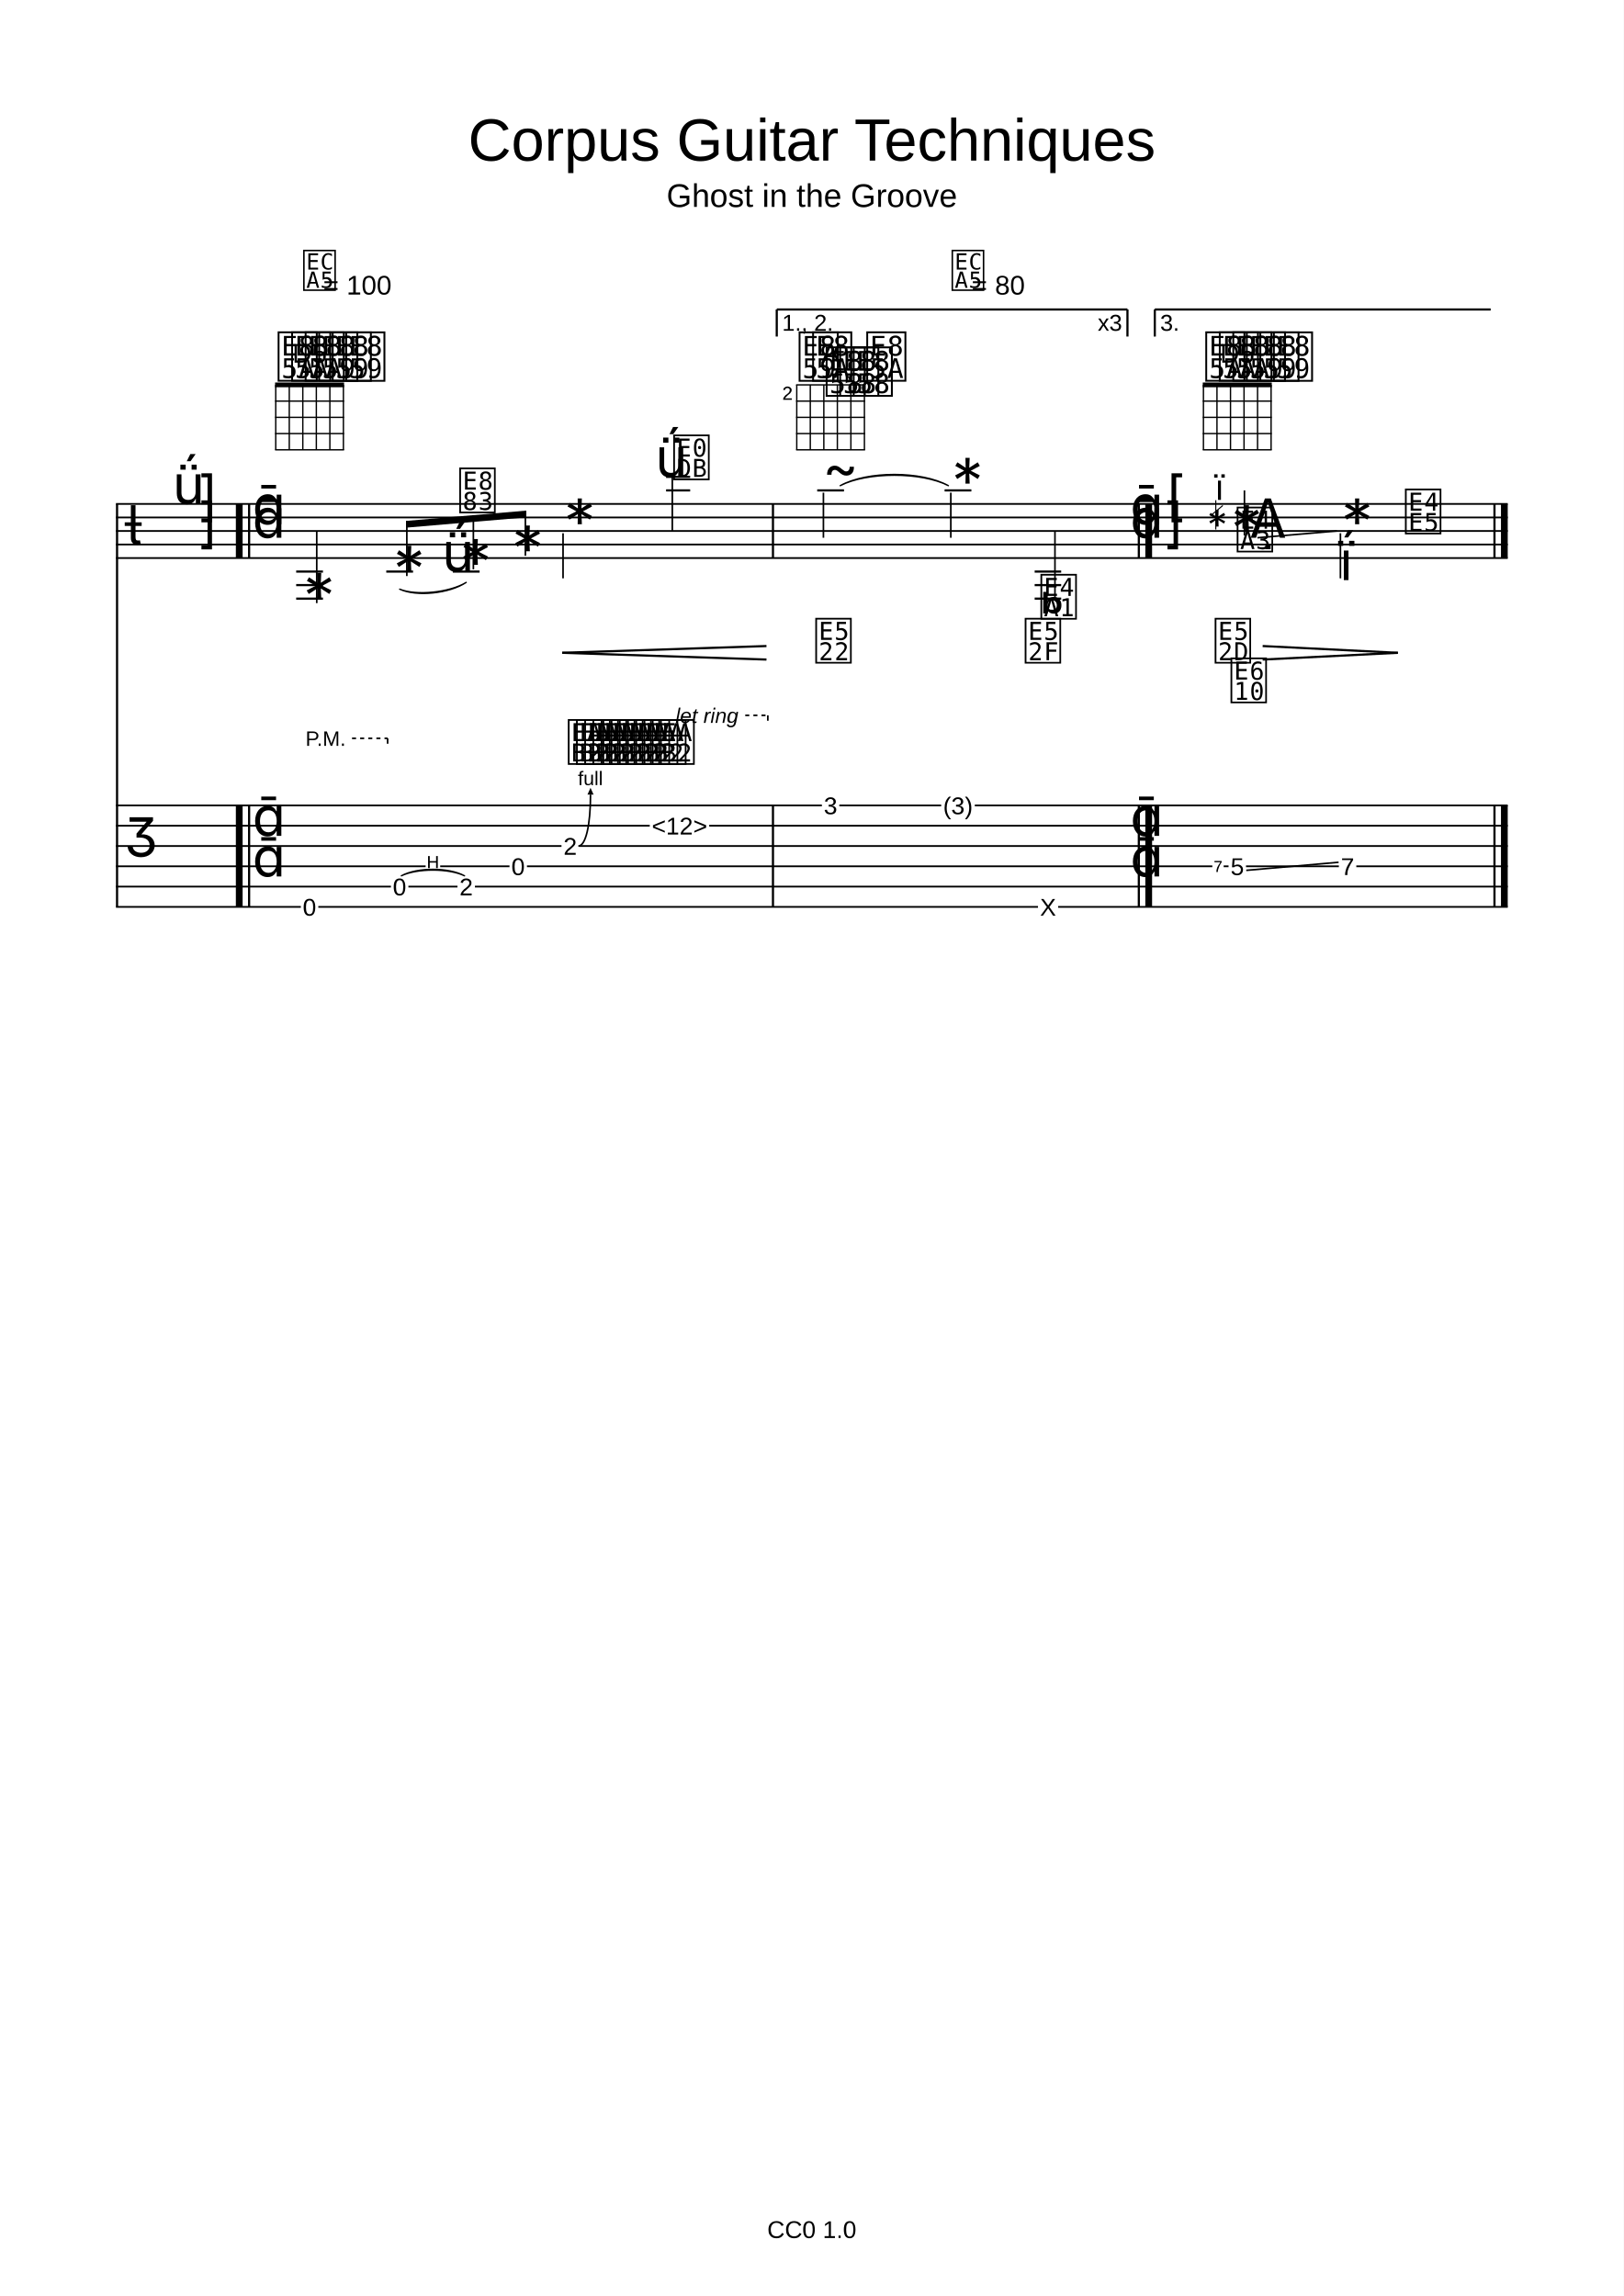
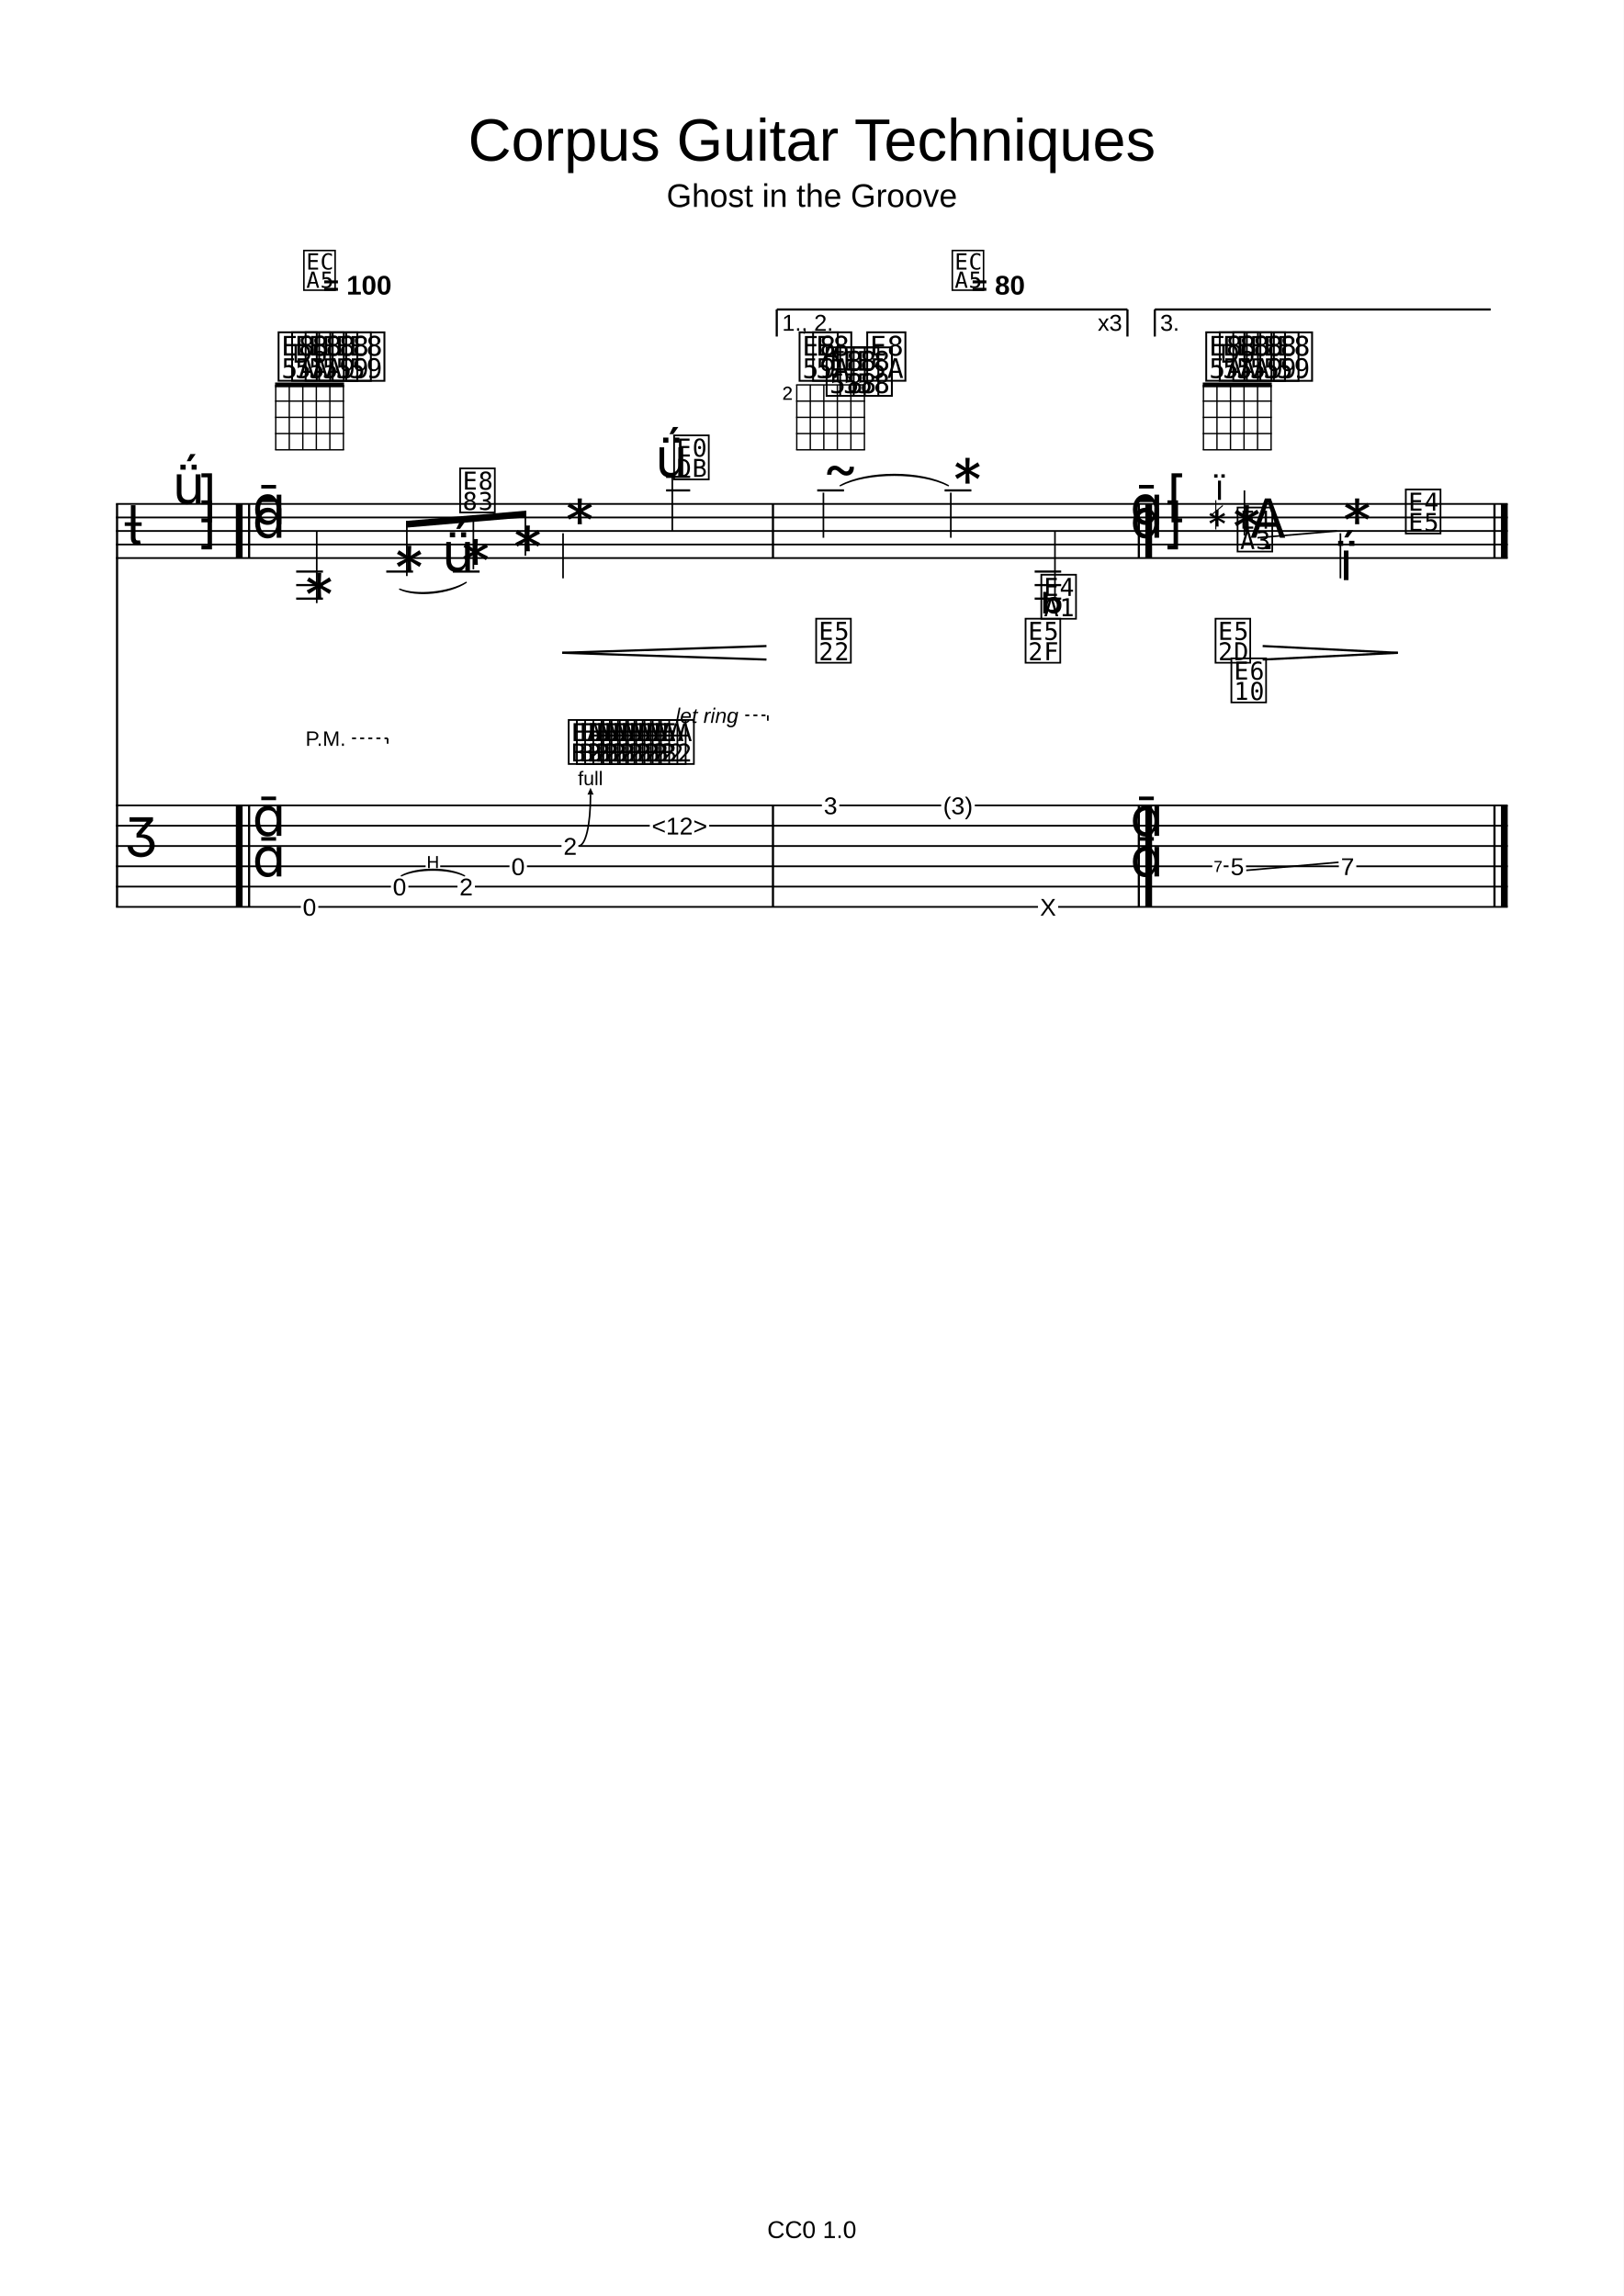
<svg xmlns="http://www.w3.org/2000/svg" width="1200" height="1697.143" viewBox="0 0 120 169.714">
  <style>@font-face{font-family:"Bravura";src:url("Bravura.otf")}text{font-family:"Bravura";font-size:4px}text.t{font-family:Arial,Helvetica,sans-serif}</style>
  <rect x="0" y="0" width="120" height="169.714" fill="white" />
  <g fill="black" stroke="black">
    <line class="staffLine" x1="8.571" y1="37.249" x2="111.429" y2="37.249" stroke-width="0.13" />
    <line class="staffLine" x1="8.571" y1="38.249" x2="111.429" y2="38.249" stroke-width="0.13" />
    <line class="staffLine" x1="8.571" y1="39.249" x2="111.429" y2="39.249" stroke-width="0.13" />
    <line class="staffLine" x1="8.571" y1="40.249" x2="111.429" y2="40.249" stroke-width="0.13" />
    <line class="staffLine" x1="8.571" y1="41.249" x2="111.429" y2="41.249" stroke-width="0.13" />
    <line class="barline" x1="17.681" y1="37.249" x2="17.681" y2="41.249" stroke-width="0.5" />
    <line class="barline" x1="18.411" y1="37.249" x2="18.411" y2="41.249" stroke-width="0.16" />
    <line class="ledgerLine" x1="21.889" y1="42.249" x2="23.869" y2="42.249" stroke-width="0.16" />
    <line class="ledgerLine" x1="21.889" y1="43.249" x2="23.869" y2="43.249" stroke-width="0.16" />
    <line class="ledgerLine" x1="21.889" y1="44.249" x2="23.869" y2="44.249" stroke-width="0.16" />
    <line class="stem" x1="23.409" y1="44.581" x2="23.409" y2="39.249" stroke-width="0.12" />
    <line class="ledgerLine" x1="28.547" y1="42.249" x2="30.527" y2="42.249" stroke-width="0.16" />
    <line class="ledgerLine" x1="33.465" y1="42.249" x2="35.445" y2="42.249" stroke-width="0.16" />
    <line class="stem" x1="41.612" y1="39.417" x2="41.612" y2="42.749" stroke-width="0.12" />
    <line class="ledgerLine" x1="49.227" y1="36.249" x2="51.007" y2="36.249" stroke-width="0.16" />
    <line class="ledgerLine" x1="49.227" y1="35.249" x2="51.007" y2="35.249" stroke-width="0.16" />
    <line class="stem" x1="49.687" y1="35.249" x2="49.687" y2="39.249" stroke-width="0.12" />
    <line class="stem" x1="30.067" y1="42.581" x2="30.067" y2="38.499" stroke-width="0.12" />
    <line class="stem" x1="34.985" y1="42.081" x2="34.985" y2="38.078" stroke-width="0.12" />
    <line class="stem" x1="38.828" y1="41.081" x2="38.828" y2="37.749" stroke-width="0.12" />
    <line class="barline" x1="57.126" y1="37.249" x2="57.126" y2="41.249" stroke-width="0.16" />
    <line class="ledgerLine" x1="60.395" y1="36.249" x2="62.375" y2="36.249" stroke-width="0.16" />
    <line class="stem" x1="60.855" y1="36.417" x2="60.855" y2="39.749" stroke-width="0.12" />
    <line class="ledgerLine" x1="69.81" y1="36.249" x2="71.79" y2="36.249" stroke-width="0.16" />
    <line class="stem" x1="70.27" y1="36.417" x2="70.27" y2="39.749" stroke-width="0.12" />
    <line class="ledgerLine" x1="76.467" y1="42.249" x2="78.427" y2="42.249" stroke-width="0.16" />
    <line class="ledgerLine" x1="76.467" y1="43.249" x2="78.427" y2="43.249" stroke-width="0.16" />
    <line class="ledgerLine" x1="76.467" y1="44.249" x2="78.427" y2="44.249" stroke-width="0.16" />
    <line class="stem" x1="77.967" y1="44.305" x2="77.967" y2="39.249" stroke-width="0.12" />
    <line class="barline" x1="84.165" y1="37.249" x2="84.165" y2="41.249" stroke-width="0.16" />
    <line class="barline" x1="84.895" y1="37.249" x2="84.895" y2="41.249" stroke-width="0.5" />
    <line class="stem" x1="91.97" y1="39.581" x2="91.97" y2="36.249" stroke-width="0.12" />
    <line class="stem" x1="89.853" y1="39.139" x2="89.853" y2="36.974" stroke-width="0.078" />
    <line class="flag" x1="89.593" y1="38.014" x2="90.373" y2="37.364" stroke-width="0.078" />
    <line class="stem" x1="99.064" y1="39.417" x2="99.064" y2="42.749" stroke-width="0.12" />
    <line class="slide" x1="92.93" y1="39.749" x2="98.804" y2="39.249" stroke-width="0.12" />
    <line class="barline" x1="110.449" y1="37.249" x2="110.449" y2="41.249" stroke-width="0.16" />
    <line class="barline" x1="111.179" y1="37.249" x2="111.179" y2="41.249" stroke-width="0.5" />
    <line class="chord" x1="25.379" y1="28.449" x2="25.379" y2="33.249" stroke-width="0.1" />
    <line class="chord" x1="24.379" y1="28.449" x2="24.379" y2="33.249" stroke-width="0.1" />
    <line class="chord" x1="23.379" y1="28.449" x2="23.379" y2="33.249" stroke-width="0.1" />
    <line class="chord" x1="22.379" y1="28.449" x2="22.379" y2="33.249" stroke-width="0.1" />
    <line class="chord" x1="21.379" y1="28.449" x2="21.379" y2="33.249" stroke-width="0.1" />
    <line class="chord" x1="20.379" y1="28.449" x2="20.379" y2="33.249" stroke-width="0.1" />
    <line class="chord" x1="20.329" y1="28.449" x2="25.429" y2="28.449" stroke-width="0.35" />
    <line class="chord" x1="20.329" y1="29.649" x2="25.429" y2="29.649" stroke-width="0.1" />
    <line class="chord" x1="20.329" y1="30.849" x2="25.429" y2="30.849" stroke-width="0.1" />
    <line class="chord" x1="20.329" y1="32.049" x2="25.429" y2="32.049" stroke-width="0.1" />
    <line class="chord" x1="20.329" y1="33.249" x2="25.429" y2="33.249" stroke-width="0.1" />
    <line class="chord" x1="63.885" y1="28.449" x2="63.885" y2="33.249" stroke-width="0.1" />
    <line class="chord" x1="62.885" y1="28.449" x2="62.885" y2="33.249" stroke-width="0.1" />
    <line class="chord" x1="61.885" y1="28.449" x2="61.885" y2="33.249" stroke-width="0.1" />
    <line class="chord" x1="60.885" y1="28.449" x2="60.885" y2="33.249" stroke-width="0.1" />
    <line class="chord" x1="59.885" y1="28.449" x2="59.885" y2="33.249" stroke-width="0.1" />
    <line class="chord" x1="58.885" y1="28.449" x2="58.885" y2="33.249" stroke-width="0.1" />
    <line class="chord" x1="58.835" y1="28.449" x2="63.935" y2="28.449" stroke-width="0.1" />
    <line class="chord" x1="58.835" y1="29.649" x2="63.935" y2="29.649" stroke-width="0.1" />
    <line class="chord" x1="58.835" y1="30.849" x2="63.935" y2="30.849" stroke-width="0.1" />
    <line class="chord" x1="58.835" y1="32.049" x2="63.935" y2="32.049" stroke-width="0.1" />
    <line class="chord" x1="58.835" y1="33.249" x2="63.935" y2="33.249" stroke-width="0.1" />
    <line class="chord" x1="93.94" y1="28.449" x2="93.94" y2="33.249" stroke-width="0.1" />
    <line class="chord" x1="92.94" y1="28.449" x2="92.94" y2="33.249" stroke-width="0.1" />
    <line class="chord" x1="91.94" y1="28.449" x2="91.94" y2="33.249" stroke-width="0.1" />
    <line class="chord" x1="90.94" y1="28.449" x2="90.94" y2="33.249" stroke-width="0.1" />
    <line class="chord" x1="89.94" y1="28.449" x2="89.94" y2="33.249" stroke-width="0.1" />
    <line class="chord" x1="88.94" y1="28.449" x2="88.94" y2="33.249" stroke-width="0.1" />
    <line class="chord" x1="88.89" y1="28.449" x2="93.99" y2="28.449" stroke-width="0.35" />
    <line class="chord" x1="88.89" y1="29.649" x2="93.99" y2="29.649" stroke-width="0.1" />
    <line class="chord" x1="88.89" y1="30.849" x2="93.99" y2="30.849" stroke-width="0.1" />
    <line class="chord" x1="88.89" y1="32.049" x2="93.99" y2="32.049" stroke-width="0.1" />
    <line class="chord" x1="88.89" y1="33.249" x2="93.99" y2="33.249" stroke-width="0.1" />
    <line class="hairpin" x1="41.552" y1="48.253" x2="56.646" y2="47.753" stroke-width="0.16" />
    <line class="hairpin" x1="41.552" y1="48.253" x2="56.646" y2="48.753" stroke-width="0.16" />
    <line class="hairpin" x1="93.316" y1="47.753" x2="103.311" y2="48.253" stroke-width="0.16" />
    <line class="hairpin" x1="93.316" y1="48.753" x2="103.311" y2="48.253" stroke-width="0.16" />
    <line class="staffLine" x1="8.571" y1="59.535" x2="111.429" y2="59.535" stroke-width="0.13" />
    <line class="staffLine" x1="8.571" y1="61.035" x2="111.429" y2="61.035" stroke-width="0.13" />
    <line class="staffLine" x1="8.571" y1="62.535" x2="111.429" y2="62.535" stroke-width="0.13" />
    <line class="staffLine" x1="8.571" y1="64.035" x2="111.429" y2="64.035" stroke-width="0.13" />
    <line class="staffLine" x1="8.571" y1="65.535" x2="111.429" y2="65.535" stroke-width="0.13" />
    <line class="staffLine" x1="8.571" y1="67.035" x2="111.429" y2="67.035" stroke-width="0.13" />
    <line class="barline" x1="17.681" y1="59.535" x2="17.681" y2="67.035" stroke-width="0.5" />
    <line class="barline" x1="18.411" y1="59.535" x2="18.411" y2="67.035" stroke-width="0.16" />
    <line class="barline" x1="57.126" y1="59.535" x2="57.126" y2="67.035" stroke-width="0.16" />
    <line class="barline" x1="84.165" y1="59.535" x2="84.165" y2="67.035" stroke-width="0.16" />
    <line class="barline" x1="84.895" y1="59.535" x2="84.895" y2="67.035" stroke-width="0.5" />
    <line class="slide" x1="92.09" y1="64.335" x2="98.943" y2="63.735" stroke-width="0.12" />
    <line class="barline" x1="110.449" y1="59.535" x2="110.449" y2="67.035" stroke-width="0.16" />
    <line class="barline" x1="111.179" y1="59.535" x2="111.179" y2="67.035" stroke-width="0.5" />
    <line class="technique" x1="26.016" y1="54.575" x2="28.647" y2="54.575" stroke-width="0.12" stroke-dasharray="0.3" />
    <line class="technique" x1="28.647" y1="54.575" x2="28.647" y2="54.975" stroke-width="0.12" />
    <line class="technique" x1="55.077" y1="52.875" x2="56.746" y2="52.875" stroke-width="0.12" stroke-dasharray="0.3" />
    <line class="technique" x1="56.746" y1="52.875" x2="56.746" y2="53.275" stroke-width="0.12" />
    <line class="volta" x1="57.406" y1="22.876" x2="83.325" y2="22.876" stroke-width="0.16" />
    <line class="volta" x1="57.406" y1="22.876" x2="57.406" y2="24.876" stroke-width="0.16" />
    <line class="volta" x1="83.325" y1="22.876" x2="83.325" y2="24.876" stroke-width="0.16" />
    <line class="volta" x1="85.345" y1="22.876" x2="110.169" y2="22.876" stroke-width="0.16" />
    <line class="volta" x1="85.345" y1="22.876" x2="85.345" y2="24.876" stroke-width="0.16" />
    <line class="barline" x1="8.651" y1="37.249" x2="8.651" y2="67.035" stroke-width="0.16" />
    <polygon class="beam" stroke="none" points="30.007,38.504 38.888,37.743 38.888,38.243 30.007,39.004" />
    <text class="clef" x="9.171" y="40.249" stroke="none"></text>
    <text class="keySignature" x="12.755" y="37.249" stroke="none"></text>
    <text class="timeSignature" x="14.651" y="38.249" stroke="none"></text>
    <text class="timeSignature" x="14.651" y="40.249" stroke="none"></text>
    <text class="repeat" x="18.651" y="38.749" stroke="none"></text>
    <text class="repeat" x="18.651" y="39.749" stroke="none"></text>
    <text class="notehead" x="22.289" y="44.749" stroke="none"></text>
    <text class="notehead" x="28.947" y="42.749" stroke="none"></text>
    <text class="notehead" x="33.865" y="42.249" stroke="none"></text>
    <text class="accidental" x="32.669" y="42.249" stroke="none"></text>
    <text class="notehead" x="37.708" y="41.249" stroke="none"></text>
    <text class="notehead" x="41.552" y="39.249" stroke="none"></text>
    <text class="notehead" x="49.627" y="35.249" stroke="none"></text>
    <text class="accidental" x="48.431" y="35.249" stroke="none"></text>
    <text class="tuplet" x="33.816" y="37.692" stroke="none"></text>
    <text class="notehead" x="60.795" y="36.249" stroke="none"></text>
    <text class="notehead" x="70.21" y="36.249" stroke="none"></text>
    <text class="notehead" x="76.867" y="44.749" stroke="none"></text>
    <text class="articulation" x="76.769" y="45.549" stroke="none"></text>
    <text class="repeat" x="83.525" y="38.749" stroke="none"></text>
    <text class="repeat" x="83.525" y="39.749" stroke="none"></text>
    <text class="timeSignature" x="86.143" y="38.249" stroke="none"></text>
    <text class="timeSignature" x="86.045" y="40.249" stroke="none"></text>
    <text class="notehead" x="90.85" y="39.749" stroke="none"></text>
    <text class="dot" x="92.33" y="39.749" stroke="none"></text>
    <text class="notehead" x="89.125" y="39.249" style="font-size:2.6px" stroke="none"></text>
    <text class="flag" x="89.814" y="36.948" style="font-size:2.6px" stroke="none"></text>
    <text class="articulation" x="91.272" y="40.581" stroke="none"></text>
    <text class="notehead" x="99.004" y="39.249" stroke="none"></text>
    <text class="flag" x="99.004" y="42.881" stroke="none"></text>
    <text class="rest" x="103.707" y="39.249" stroke="none"></text>
    <text class="chord" x="25.377" y="27.941" style="font-size:4.4px" stroke="none"></text>
    <text class="chord" x="24.377" y="27.941" style="font-size:4.4px" stroke="none"></text>
    <text class="chord" x="23.377" y="27.941" style="font-size:4.4px" stroke="none"></text>
    <text class="chord" x="22.377" y="27.936" style="font-size:4.4px" stroke="none"></text>
    <text class="chord" x="21.377" y="27.936" style="font-size:4.4px" stroke="none"></text>
    <text class="chord" x="20.377" y="27.936" style="font-size:4.4px" stroke="none"></text>
    <text class="chord" x="63.882" y="27.936" style="font-size:4.4px" stroke="none"></text>
    <text class="chord" x="62.882" y="29.051" style="font-size:4.4px" stroke="none"></text>
    <text class="chord" x="61.882" y="29.051" style="font-size:4.4px" stroke="none"></text>
    <text class="chord" x="60.882" y="29.051" style="font-size:4.4px" stroke="none"></text>
    <text class="chord" x="59.882" y="27.936" style="font-size:4.4px" stroke="none"></text>
    <text class="chord" x="58.882" y="27.941" style="font-size:4.4px" stroke="none"></text>
    <text class="chord" x="93.938" y="27.941" style="font-size:4.4px" stroke="none"></text>
    <text class="chord" x="92.938" y="27.941" style="font-size:4.4px" stroke="none"></text>
    <text class="chord" x="91.938" y="27.941" style="font-size:4.4px" stroke="none"></text>
    <text class="chord" x="90.938" y="27.936" style="font-size:4.4px" stroke="none"></text>
    <text class="chord" x="89.938" y="27.936" style="font-size:4.4px" stroke="none"></text>
    <text class="chord" x="88.938" y="27.936" style="font-size:4.4px" stroke="none"></text>
    <text class="dynamic" x="60.129" y="48.801" stroke="none"></text>
    <text class="dynamic" x="75.605" y="48.801" stroke="none"></text>
    <text class="dynamic" x="89.644" y="48.801" stroke="none"></text>
    <text class="clef" x="9.183" y="63.317" stroke="none"></text>
    <text class="repeat" x="18.651" y="61.785" stroke="none"></text>
    <text class="repeat" x="18.651" y="64.785" stroke="none"></text>
    <text class="repeat" x="83.525" y="61.785" stroke="none"></text>
    <text class="repeat" x="83.525" y="64.785" stroke="none"></text>
    <text class="vibrato" x="41.838" y="56.283" stroke="none"></text>
    <text class="vibrato" x="42.446" y="56.283" stroke="none"></text>
    <text class="vibrato" x="43.054" y="56.283" stroke="none"></text>
    <text class="vibrato" x="43.662" y="56.283" stroke="none"></text>
    <text class="vibrato" x="44.27" y="56.283" stroke="none"></text>
    <text class="vibrato" x="44.878" y="56.283" stroke="none"></text>
    <text class="vibrato" x="45.486" y="56.283" stroke="none"></text>
    <text class="vibrato" x="46.094" y="56.283" stroke="none"></text>
    <text class="vibrato" x="46.702" y="56.283" stroke="none"></text>
    <text class="vibrato" x="47.31" y="56.283" stroke="none"></text>
    <text class="vibrato" x="47.918" y="56.283" stroke="none"></text>
    <text class="vibrato" x="48.526" y="56.283" stroke="none"></text>
    <text class="technique" x="90.816" y="51.733" stroke="none"></text>
    <text class="tempo" x="22.289" y="21.276" style="font-size:3.6px" stroke="none"></text>
    <text class="tempo" x="70.21" y="21.276" style="font-size:3.6px" stroke="none"></text>
    <text class="t credit" x="60" y="11.871" style="font-size:4.4px" text-anchor="middle" stroke="none">Corpus Guitar Techniques</text>
    <text class="t credit" x="60" y="15.295" style="font-size:2.4px" text-anchor="middle" stroke="none">Ghost in the Groove</text>
    <text class="t chord" x="22.879" y="26.808" style="font-size:2px" text-anchor="middle" stroke="none">D5</text>
    <text class="t chord" x="61.385" y="26.808" style="font-size:2px" text-anchor="middle" stroke="none">A</text>
    <text class="t chord" x="58.585" y="29.553" style="font-size:1.4px" text-anchor="end" stroke="none">2</text>
    <text class="t chord" x="91.44" y="26.808" style="font-size:2px" text-anchor="middle" stroke="none">D5</text>
    <rect class="knockout" x="22.235" y="66.243" width="1.289" height="1.584" fill="white" stroke="none" />
    <text class="t fretNumber" x="22.879" y="67.683" style="font-size:1.8px" text-anchor="middle" stroke="none">0</text>
    <rect class="knockout" x="28.892" y="64.743" width="1.289" height="1.584" fill="white" stroke="none" />
    <text class="t fretNumber" x="29.537" y="66.183" style="font-size:1.8px" text-anchor="middle" stroke="none">0</text>
    <rect class="knockout" x="33.81" y="64.743" width="1.289" height="1.584" fill="white" stroke="none" />
    <text class="t fretNumber" x="34.455" y="66.183" style="font-size:1.8px" text-anchor="middle" stroke="none">2</text>
    <rect class="knockout" x="31.458" y="63.127" width="1.075" height="1.144" fill="white" stroke="none" />
    <text class="t technique" x="31.996" y="64.167" style="font-size:1.3px" text-anchor="middle" stroke="none">H</text>
    <rect class="knockout" x="37.654" y="63.243" width="1.289" height="1.584" fill="white" stroke="none" />
    <text class="t fretNumber" x="38.298" y="64.683" style="font-size:1.8px" text-anchor="middle" stroke="none">0</text>
    <rect class="knockout" x="41.498" y="61.743" width="1.289" height="1.584" fill="white" stroke="none" />
    <text class="t fretNumber" x="42.142" y="63.183" style="font-size:1.8px" text-anchor="middle" stroke="none">2</text>
    <rect class="knockout" x="48.021" y="60.243" width="4.392" height="1.584" fill="white" stroke="none" />
    <text class="t fretNumber" x="50.217" y="61.683" style="font-size:1.8px" text-anchor="middle" stroke="none">&lt;12&gt;</text>
    <rect class="knockout" x="60.74" y="58.743" width="1.289" height="1.584" fill="white" stroke="none" />
    <text class="t fretNumber" x="61.385" y="60.183" style="font-size:1.8px" text-anchor="middle" stroke="none">3</text>
    <rect class="knockout" x="69.556" y="58.743" width="2.488" height="1.584" fill="white" stroke="none" />
    <text class="t fretNumber" x="70.8" y="60.183" style="font-size:1.8px" text-anchor="middle" stroke="none">(3)</text>
    <rect class="knockout" x="76.713" y="66.243" width="1.489" height="1.584" fill="white" stroke="none" />
    <text class="t fretNumber" x="77.457" y="67.683" style="font-size:1.8px" text-anchor="middle" stroke="none">X</text>
    <rect class="knockout" x="89.597" y="63.52" width="0.838" height="1.03" fill="white" stroke="none" />
    <text class="t fretNumber" x="90.016" y="64.456" style="font-size:1.17px" text-anchor="middle" stroke="none">7</text>
    <rect class="knockout" x="90.796" y="63.243" width="1.289" height="1.584" fill="white" stroke="none" />
    <text class="t fretNumber" x="91.44" y="64.683" style="font-size:1.8px" text-anchor="middle" stroke="none">5</text>
    <rect class="knockout" x="98.949" y="63.243" width="1.289" height="1.584" fill="white" stroke="none" />
    <text class="t fretNumber" x="99.594" y="64.683" style="font-size:1.8px" text-anchor="middle" stroke="none">7</text>
    <text class="t technique" x="22.579" y="55.133" style="font-size:1.55px" text-anchor="start" stroke="none">P.M.</text>
    <text class="t technique" x="49.917" y="53.433" style="font-size:1.55px;font-style:italic" text-anchor="start" stroke="none">let ring</text>
    <text class="t bend" x="43.642" y="58.033" style="font-size:1.45px" text-anchor="middle" stroke="none">full</text>
    <text class="t volta" x="57.806" y="24.451" style="font-size:1.7px" text-anchor="start" stroke="none">1., 2.</text>
    <text class="t volta" x="85.745" y="24.451" style="font-size:1.7px" text-anchor="start" stroke="none">3.</text>
    <text class="t repeat" x="82.925" y="24.451" style="font-size:1.7px" text-anchor="end" stroke="none">x3</text>
-     <text class="t tempo" x="23.884" y="21.776" style="font-size:2px" text-anchor="start" stroke="none">= 100</text>
-     <text class="t tempo" x="71.805" y="21.776" style="font-size:2px" text-anchor="start" stroke="none">= 80</text>
+     <text class="t tempo" x="23.884" y="21.776" style="font-size:2px;font-weight:bold" text-anchor="start" stroke="none">= 100</text>
+     <text class="t tempo" x="71.805" y="21.776" style="font-size:2px;font-weight:bold" text-anchor="start" stroke="none">= 80</text>
    <text class="t credit" x="60" y="165.429" style="font-size:1.8px" text-anchor="middle" stroke="none">CC0 1.0</text>
    <path class="slur" stroke-width="0.1" stroke-linejoin="round" d="M29.537,43.549 C30.766,44.05 33.225,43.8 34.455,43.049 C33.225,43.88 30.766,44.13 29.537,43.549Z" />
    <path class="tie" stroke-width="0.1" stroke-linejoin="round" d="M62.095,35.899 C64.093,34.793 68.091,34.793 70.09,35.899 C68.091,34.873 64.093,34.873 62.095,35.899Z" />
    <path class="slur" stroke-width="0.1" stroke-linejoin="round" d="M29.662,64.737 C30.829,64.097 33.163,64.097 34.33,64.737 C33.163,64.177 30.829,64.177 29.662,64.737Z" />
    <path class="bend" fill="none" stroke-width="0.12" d="M42.742,62.535 C43.282,62.535 43.642,61.014 43.642,58.733" />
    <polygon class="bend" stroke="none" points="43.642,58.233 43.417,58.733 43.867,58.733" />
  </g>
</svg>
